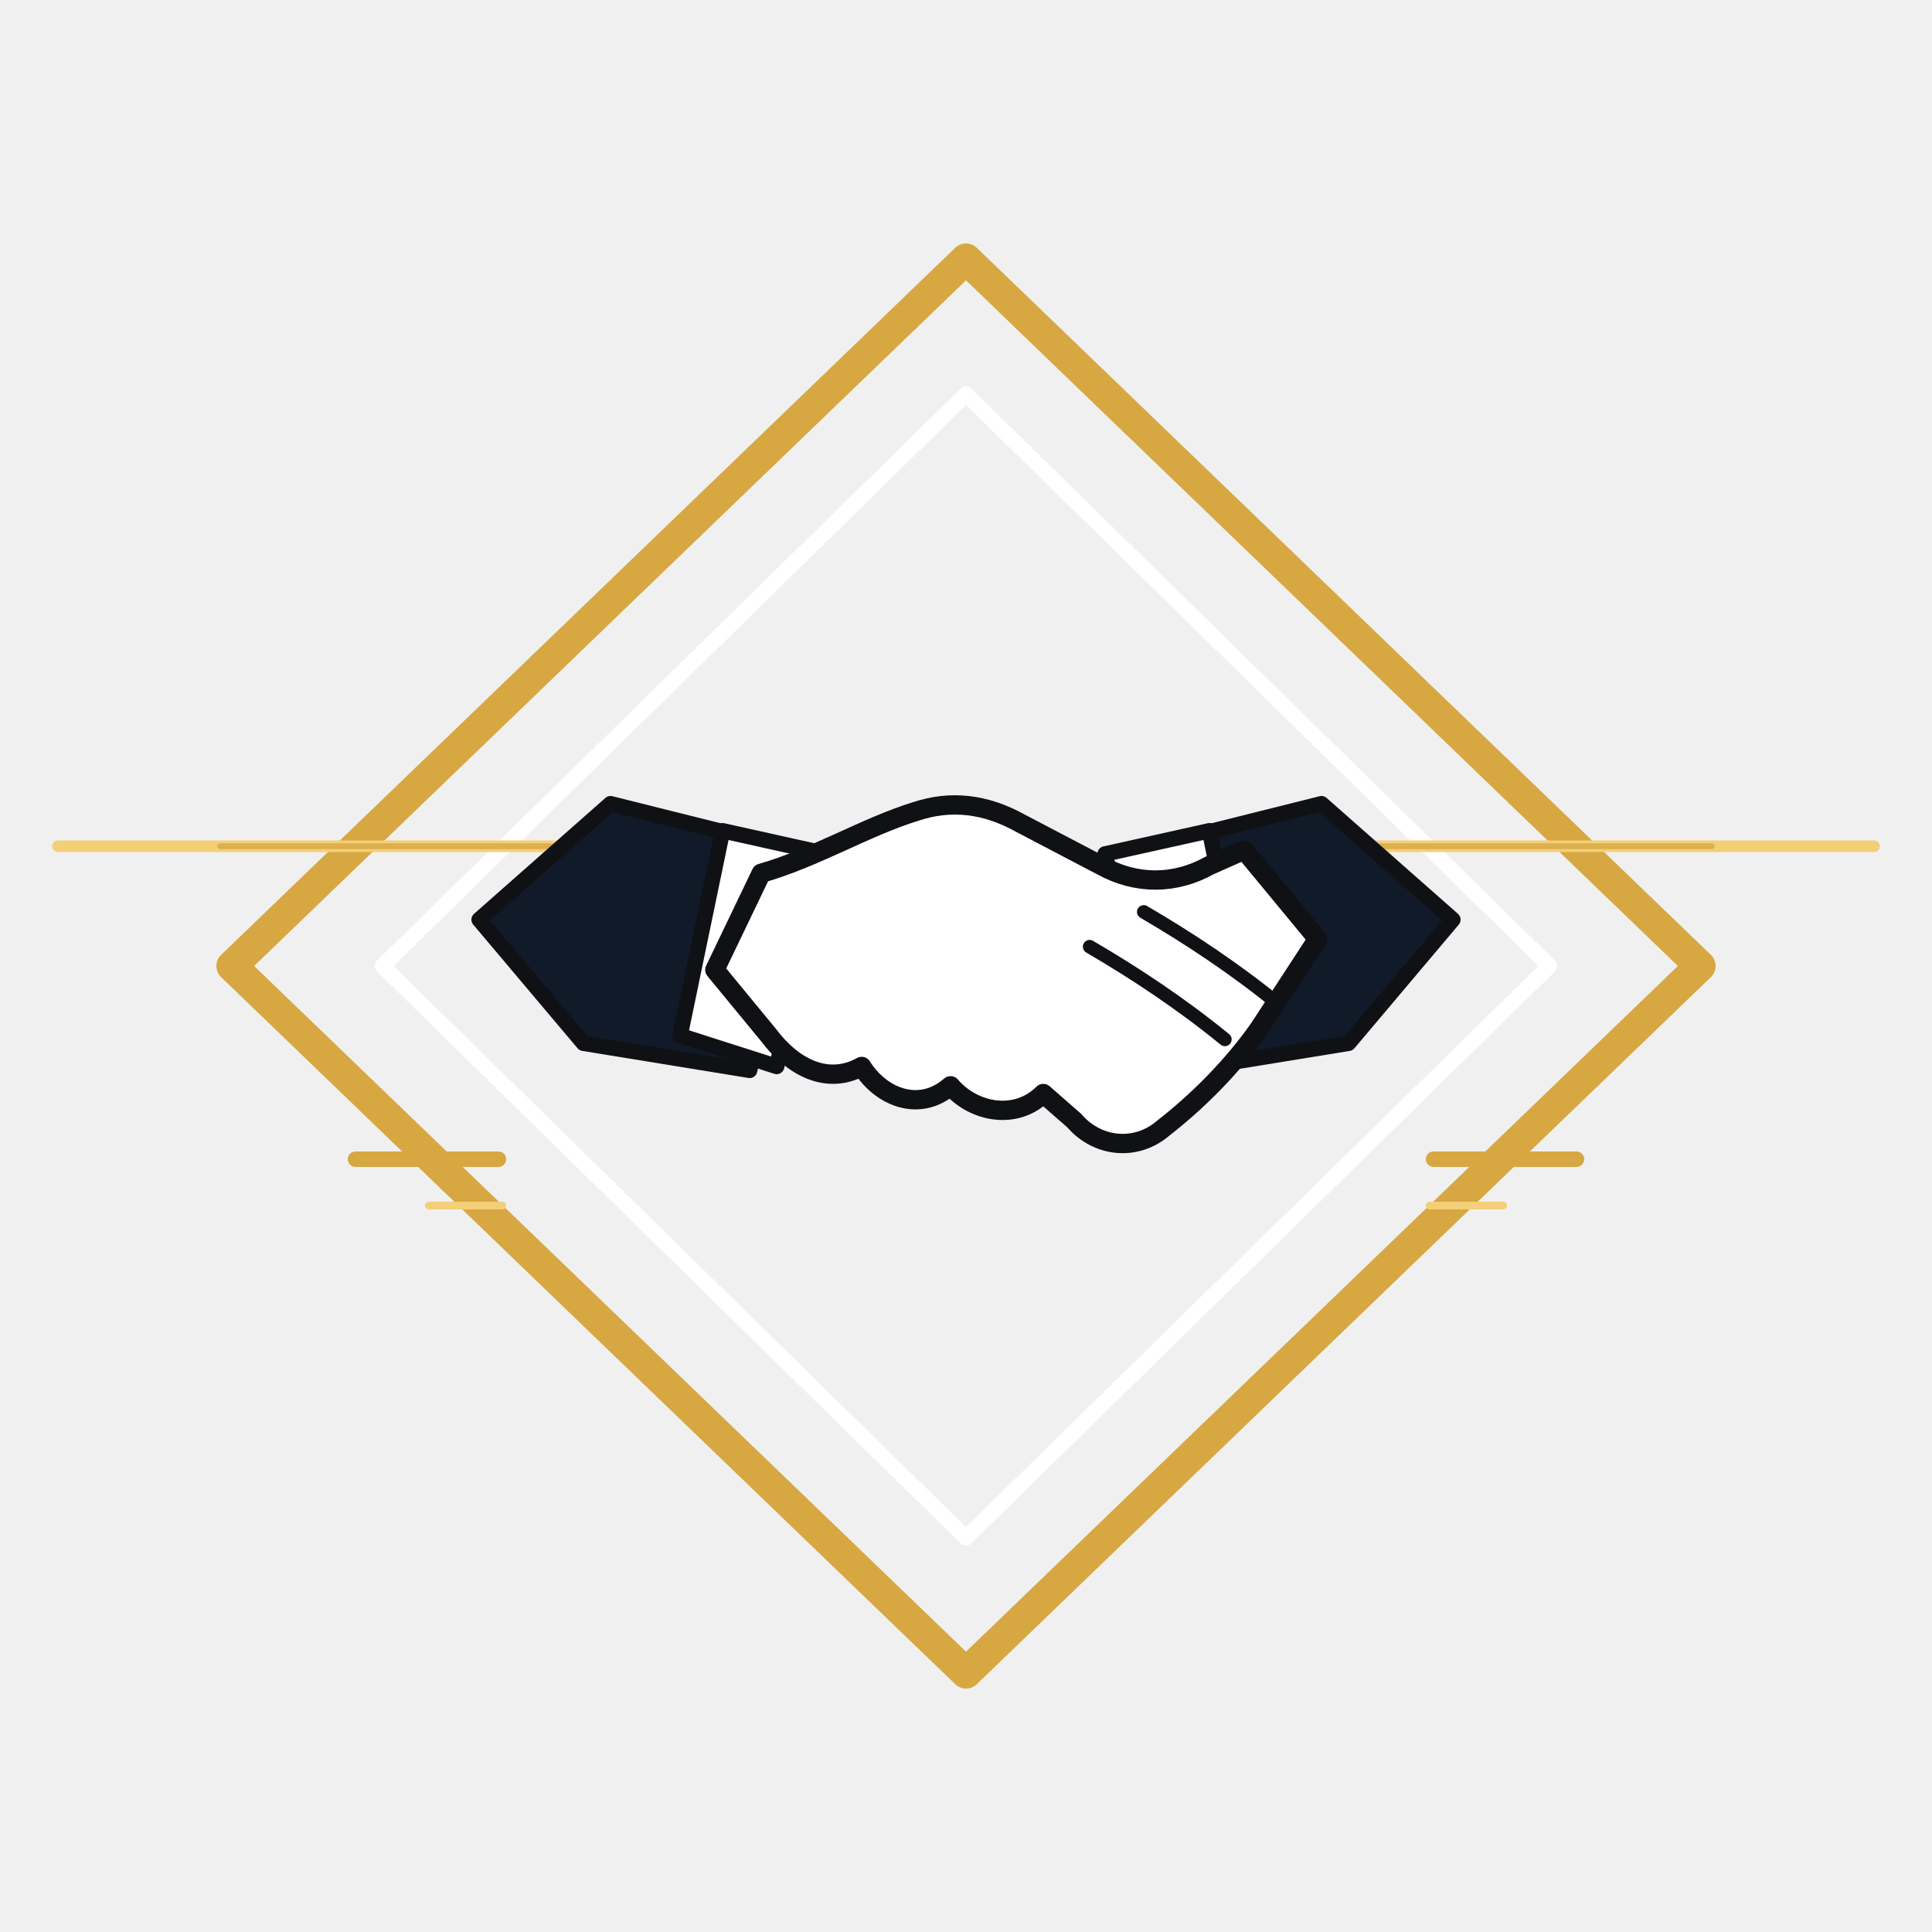
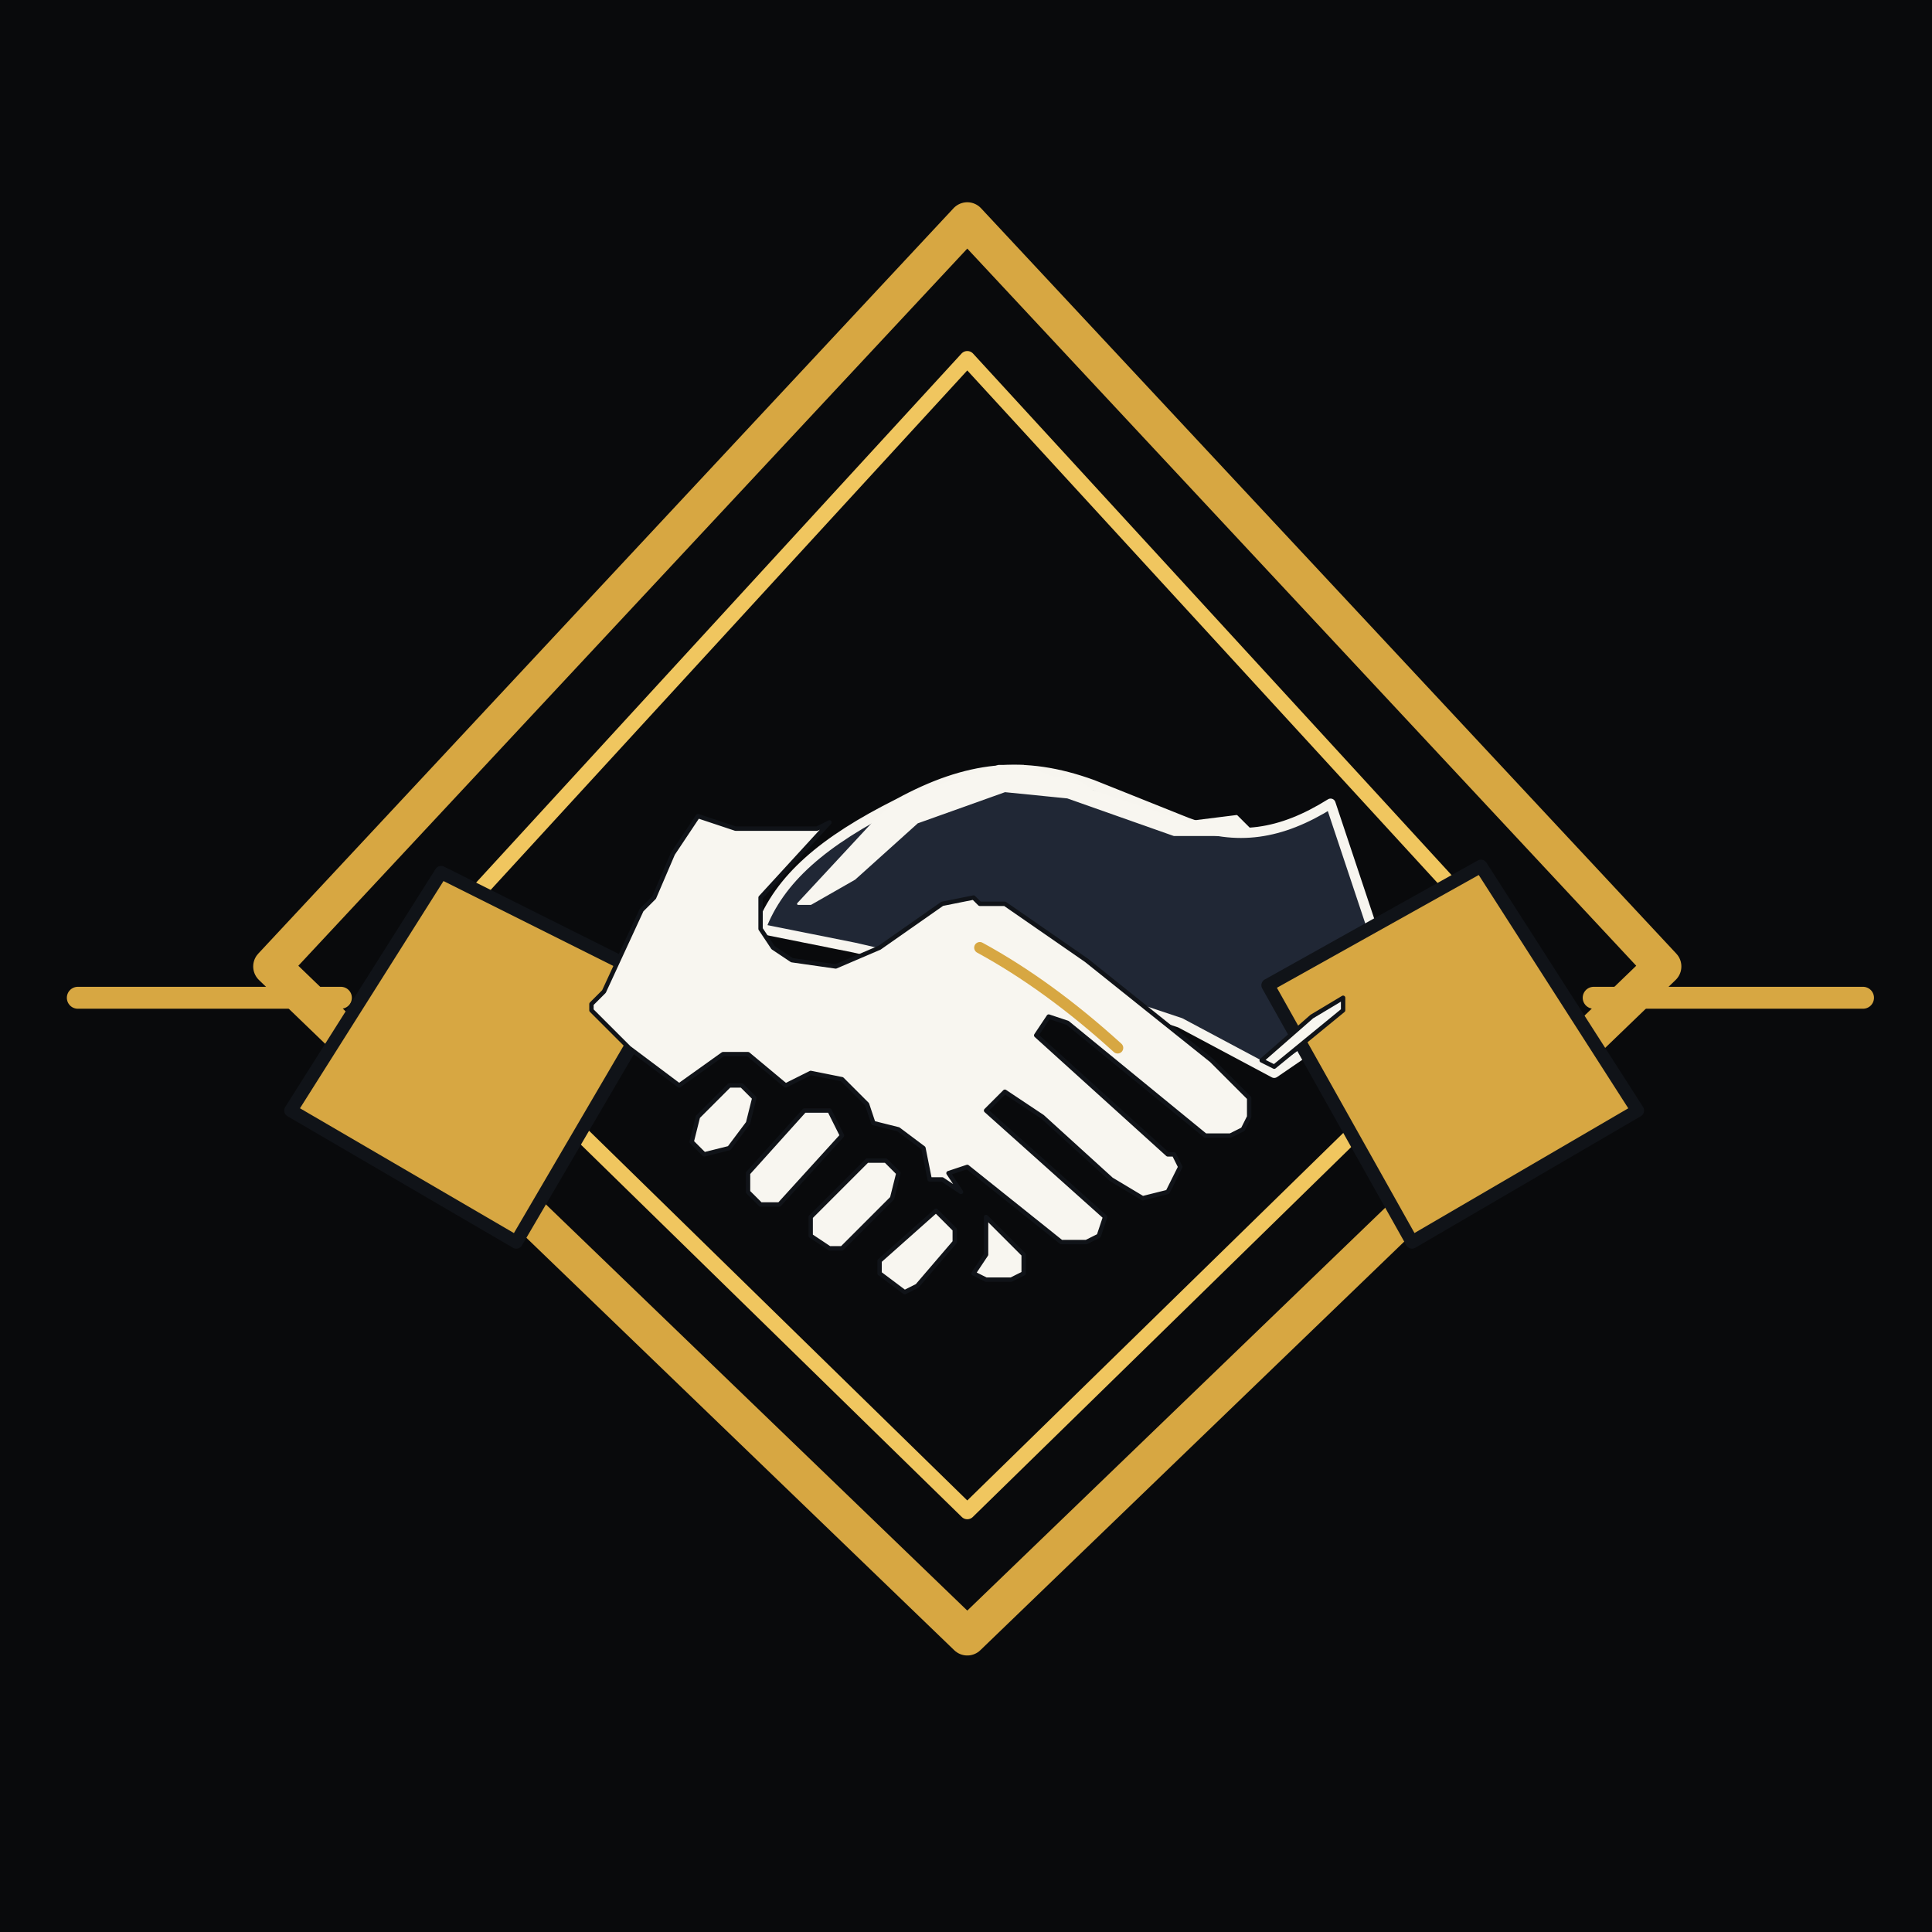
- <svg xmlns="http://www.w3.org/2000/svg" width="500" height="500" viewBox="0 0 500 500" role="img" aria-labelledby="title desc">
-   <svg x="0" y="55" width="500" height="390" viewBox="0 0 500 390">
-     <g id="simbolo-confianca" stroke-linejoin="round" stroke-linecap="round">
-       <path d="M250 12 L440 195 L250 378 L60 195 Z" fill="none" stroke="#D7A742" stroke-width="8" />
-       <path d="M250 47 L401 195 L250 343 L99 195 Z" fill="none" stroke="#FFFFFF" stroke-width="4" />
-       <path d="M15 164 H172 L196 170 M328 170 L352 164 H485" fill="none" stroke="#F3CF78" stroke-width="3" />
-       <path d="M57 164 H155 M345 164 H443" fill="none" stroke="#D7A742" stroke-width="1.5" opacity=".8" />
-       <path d="M92 245 L129 245 M371 245 L408 245" fill="none" stroke="#D7A742" stroke-width="4" />
-       <path d="M111 257 L130 257 M370 257 L389 257" fill="none" stroke="#F3CF78" stroke-width="2" />
-       <path d="M124 183 L158 153 L206 165 L194 222 L151 215 Z" fill="#111A28" stroke="#101114" stroke-width="4" />
-       <path d="M187 160 L214 166 L201 221 L176 213 Z" fill="#FFFFFF" stroke="#101114" stroke-width="4" />
-       <path d="M376 183 L342 153 L294 165 L306 222 L349 215 Z" fill="#111A28" stroke="#101114" stroke-width="4" />
-       <path d="M313 160 L286 166 L299 221 L324 213 Z" fill="#FFFFFF" stroke="#101114" stroke-width="4" />
-       <path d="M197 171     C211 167 224 159 237 155     C246 152 255 153 264 158     L285 169 C294 174 304 174 313 169     L322 165 L341 188 L326 211     C319 221 310 230 301 237     C294 243 284 242 278 235     L270 228 C263 235 252 233 246 226     C238 233 228 229 223 221     C214 226 205 221 199 213     L185 196 Z" fill="#FFFFFF" stroke="#101114" stroke-width="5" />
-       <path d="M282 190 C294 197 306 205 317 214 M296 181 C308 188 320 196 331 205" fill="none" stroke="#101114" stroke-width="3.5" />
+ <svg xmlns="http://www.w3.org/2000/svg" width="512" height="512" viewBox="0 0 512 512" role="img" aria-labelledby="title desc">
+   <rect width="512" height="512" fill="#090A0C" />
+   <svg x="6" y="61" width="500" height="390" viewBox="0 0 500 390" overflow="visible">
+     <g transform="translate(3 -24) scale(1.66)" stroke-linejoin="round" stroke-linecap="round">
+       <path d="M 149 13 L 260 132 L 149 239 L 38 132 Z" fill="#090A0C" stroke="#D7A742" stroke-width="6" />
+       <path d="M 149 35 L 238 132 L 149 219 L 60 132 Z" fill="none" stroke="#F0C65F" stroke-width="2.5" />
+       <path d="M 7 137 H 49 M 249 137 H 292" fill="none" stroke="#D7A742" stroke-width="3.5" />
+       <path d="M 68 169 H 79 M 219 169 H 231" fill="none" stroke="#D7A742" stroke-width="2.5" />
+       <path d="M 116 126 C 119 118 126 112 138 106 C 149 100 158 99 169 103 L 184 109 C 192 112 199 111 207 106 L 217 136 L 198 149 L 183 141 L 171 137 L 157 130 L 144 132 L 131 129 Z" fill="#202735" stroke="#F7F5EF" stroke-width="1.6" />
+       <path d="M 65 117 L 101 135 L 77 176 L 41 155 Z" fill="#D7A742" stroke="#101318" stroke-width="2.1" />
+       <path d="M 197 135 L 231 116 L 256 155 L 220 176 Z" fill="#D7A742" stroke="#101318" stroke-width="2.1" />
+       <path d="M 152 172 L 152 178 L 150 181 L 152 182 L 156 182 L 158 181 L 158 178 Z" fill="#F8F6F0" stroke="#101318" stroke-width="0.7" />
+       <path d="M 144 171 L 135 179 L 135 181 L 139 184 L 141 183 L 147 176 L 147 174 Z" fill="#F8F6F0" stroke="#101318" stroke-width="0.7" />
+       <path d="M 138 165 L 136 163 L 133 163 L 124 172 L 124 175 L 127 177 L 129 177 L 137 169 Z" fill="#F8F6F0" stroke="#101318" stroke-width="0.7" />
+       <path d="M 127 155 L 123 155 L 114 165 L 114 168 L 116 170 L 119 170 L 129 159 Z" fill="#F8F6F0" stroke="#101318" stroke-width="0.7" />
+       <path d="M 113 151 L 111 151 L 106 156 L 105 160 L 107 162 L 111 161 L 114 157 L 115 153 Z" fill="#F8F6F0" stroke="#101318" stroke-width="0.7" />
+       <path d="M 209 137 L 204 140 L 196 147 L 198 148 L 209 139 Z" fill="#F8F6F0" stroke="#101318" stroke-width="0.7" />
+       <path d="M 89 138 L 89 139 L 95 145 L 103 151 L 110 146 L 114 146 L 120 151 L 124 149 L 129 150 L 133 154 L 134 157 L 138 158 L 142 161 L 143 166 L 145 166 L 148 168 L 146 165 L 149 164 L 164 176 L 168 176 L 170 175 L 171 172 L 152 155 L 155 152 L 161 156 L 172 166 L 177 169 L 181 168 L 183 164 L 182 162 L 181 162 L 160 143 L 162 140 L 165 141 L 187 159 L 191 159 L 193 158 L 194 156 L 194 153 L 188 147 L 168 131 L 155 122 L 151 122 L 150 121 L 145 122 L 135 129 L 128 132 L 121 131 L 118 129 L 116 126 L 116 121 L 127 109 L 125 110 L 112 110 L 106 108 L 102 114 L 99 121 L 97 123 L 91 136 Z" fill="#F8F6F0" stroke="#101318" stroke-width="0.7" />
+       <path d="M 122 122 L 124 122 L 131 118 L 141 109 L 155 104 L 165 105 L 182 111 L 193 111 L 194 110 L 192 108 L 184 109 L 169 104 L 166 102 L 163 102 L 158 100 L 154 100 L 139 105 L 135 108 Z" fill="#F8F6F0" stroke="#F8F6F0" stroke-width="0.35" />
+       <path d="M 151 129 Q 162 135 173 145" fill="none" stroke="#D7A742" stroke-width="1.8" />
    </g>
  </svg>
</svg>
